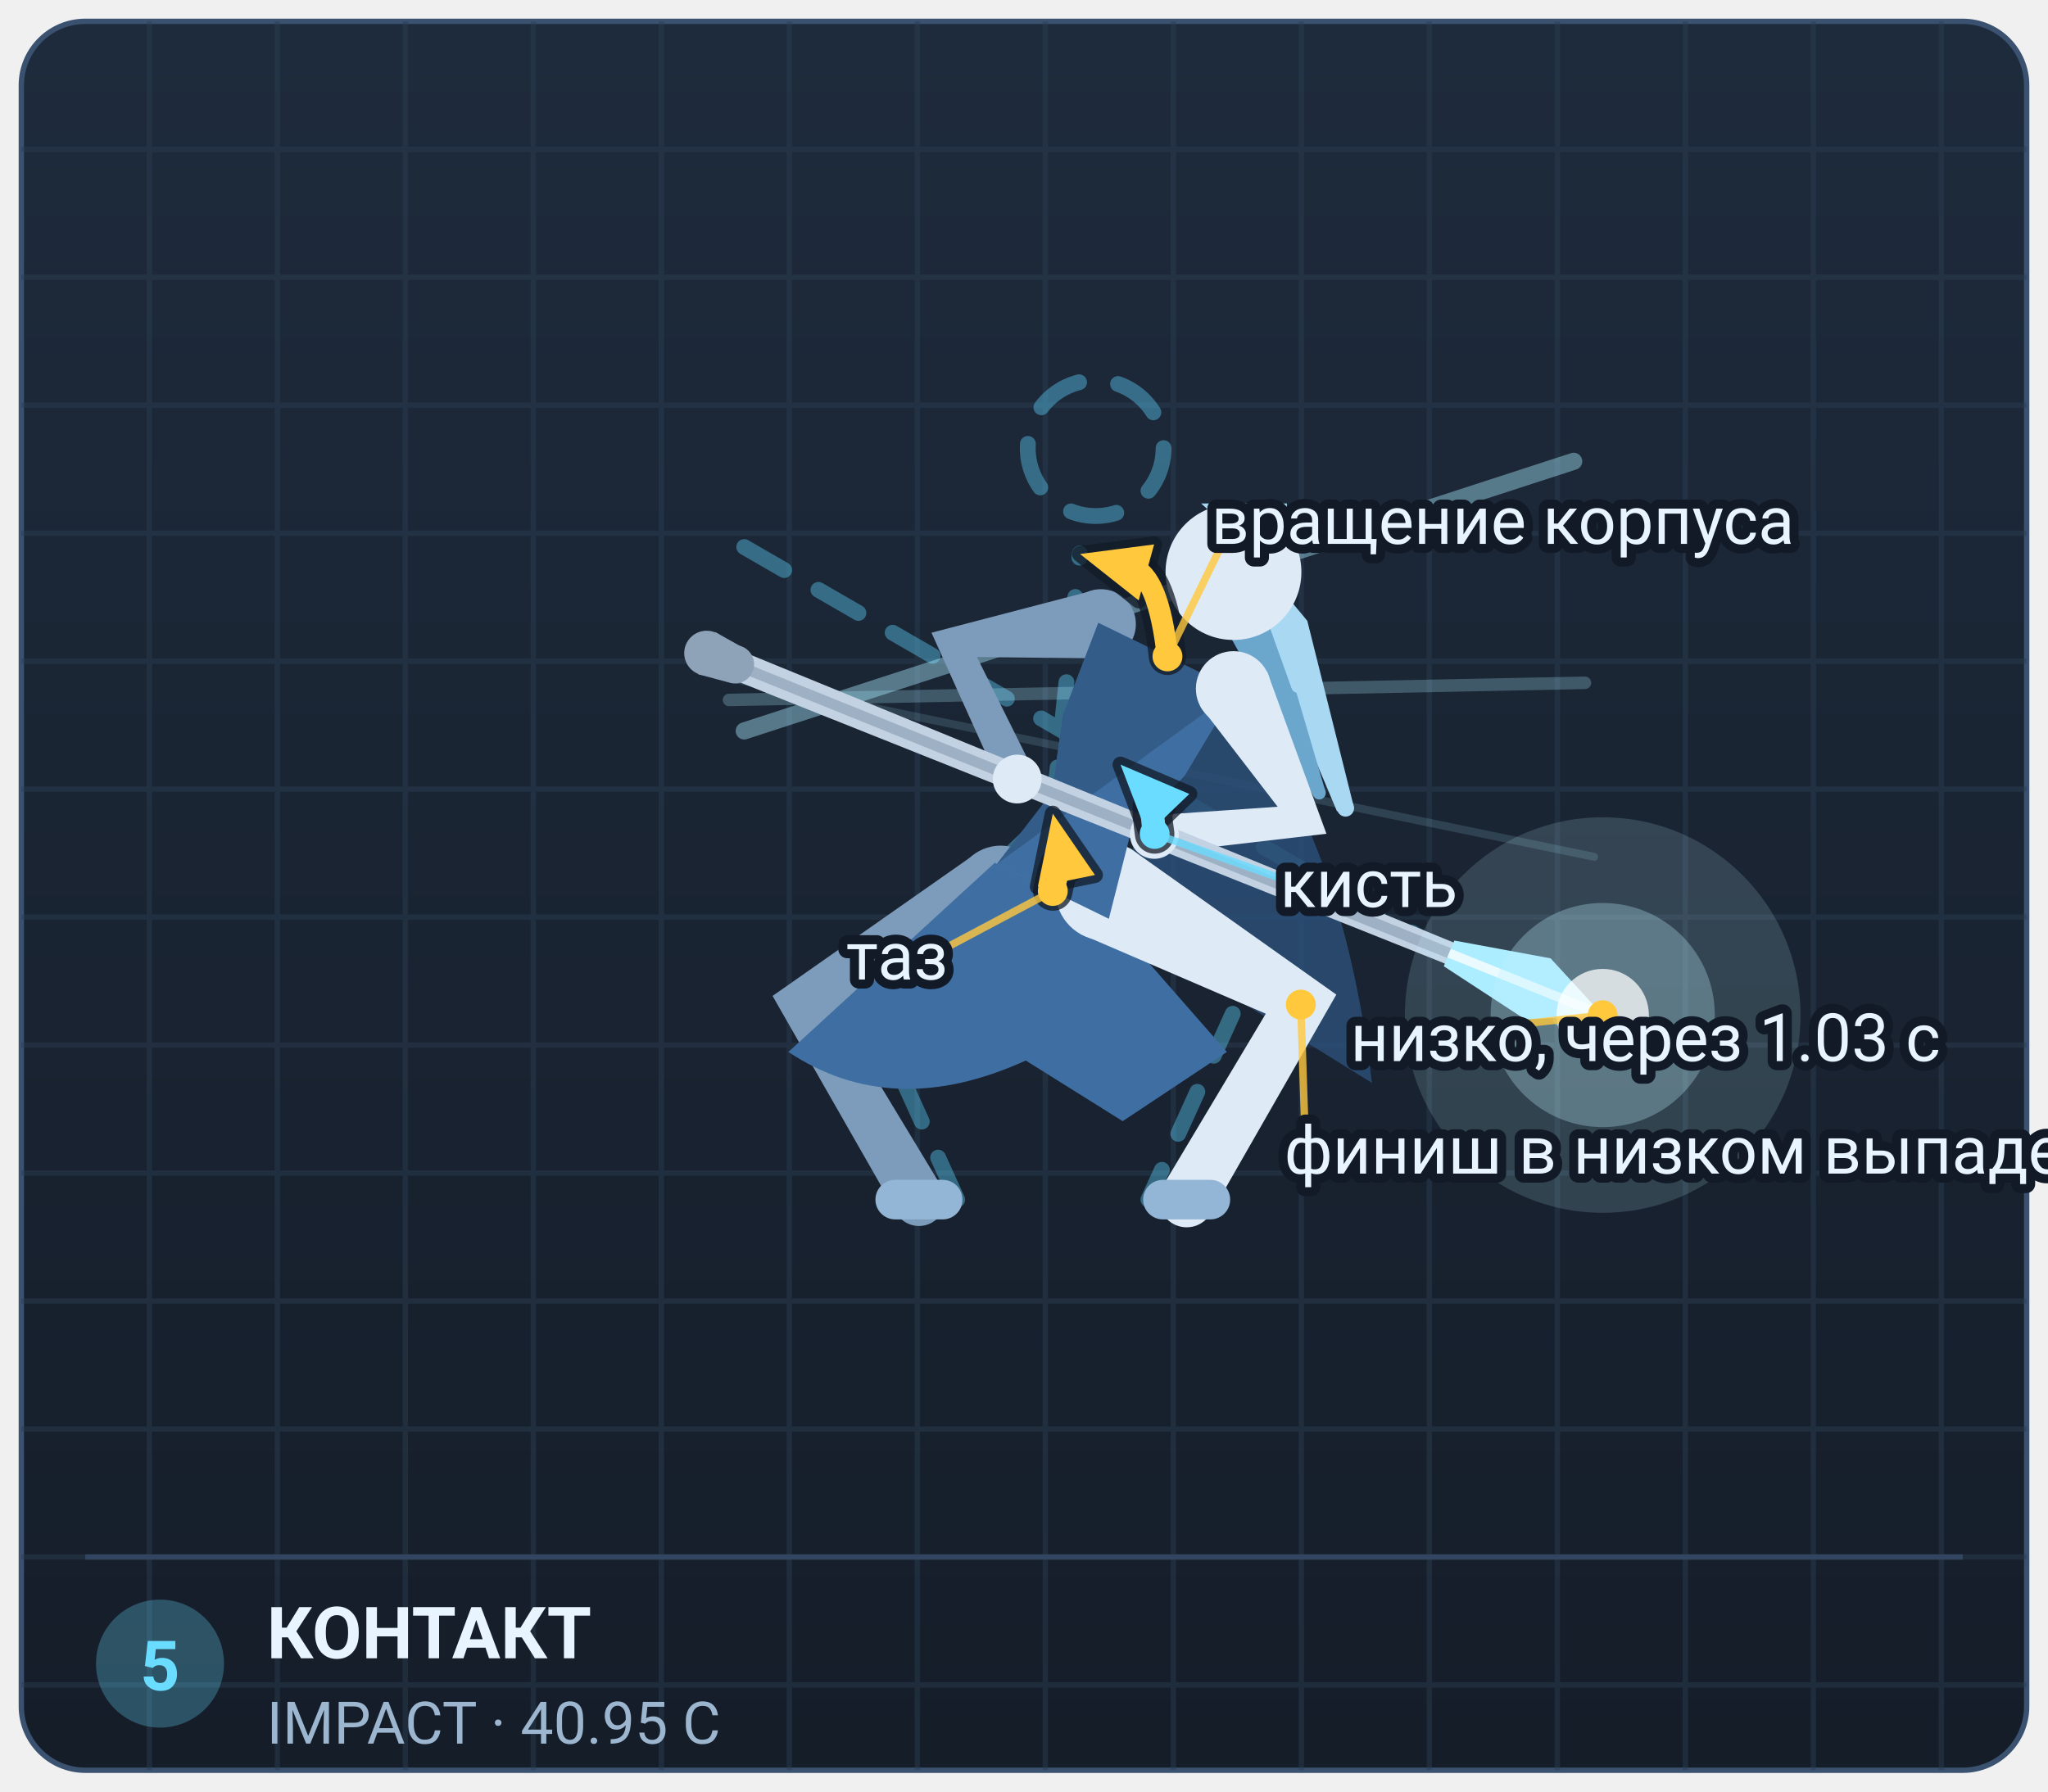
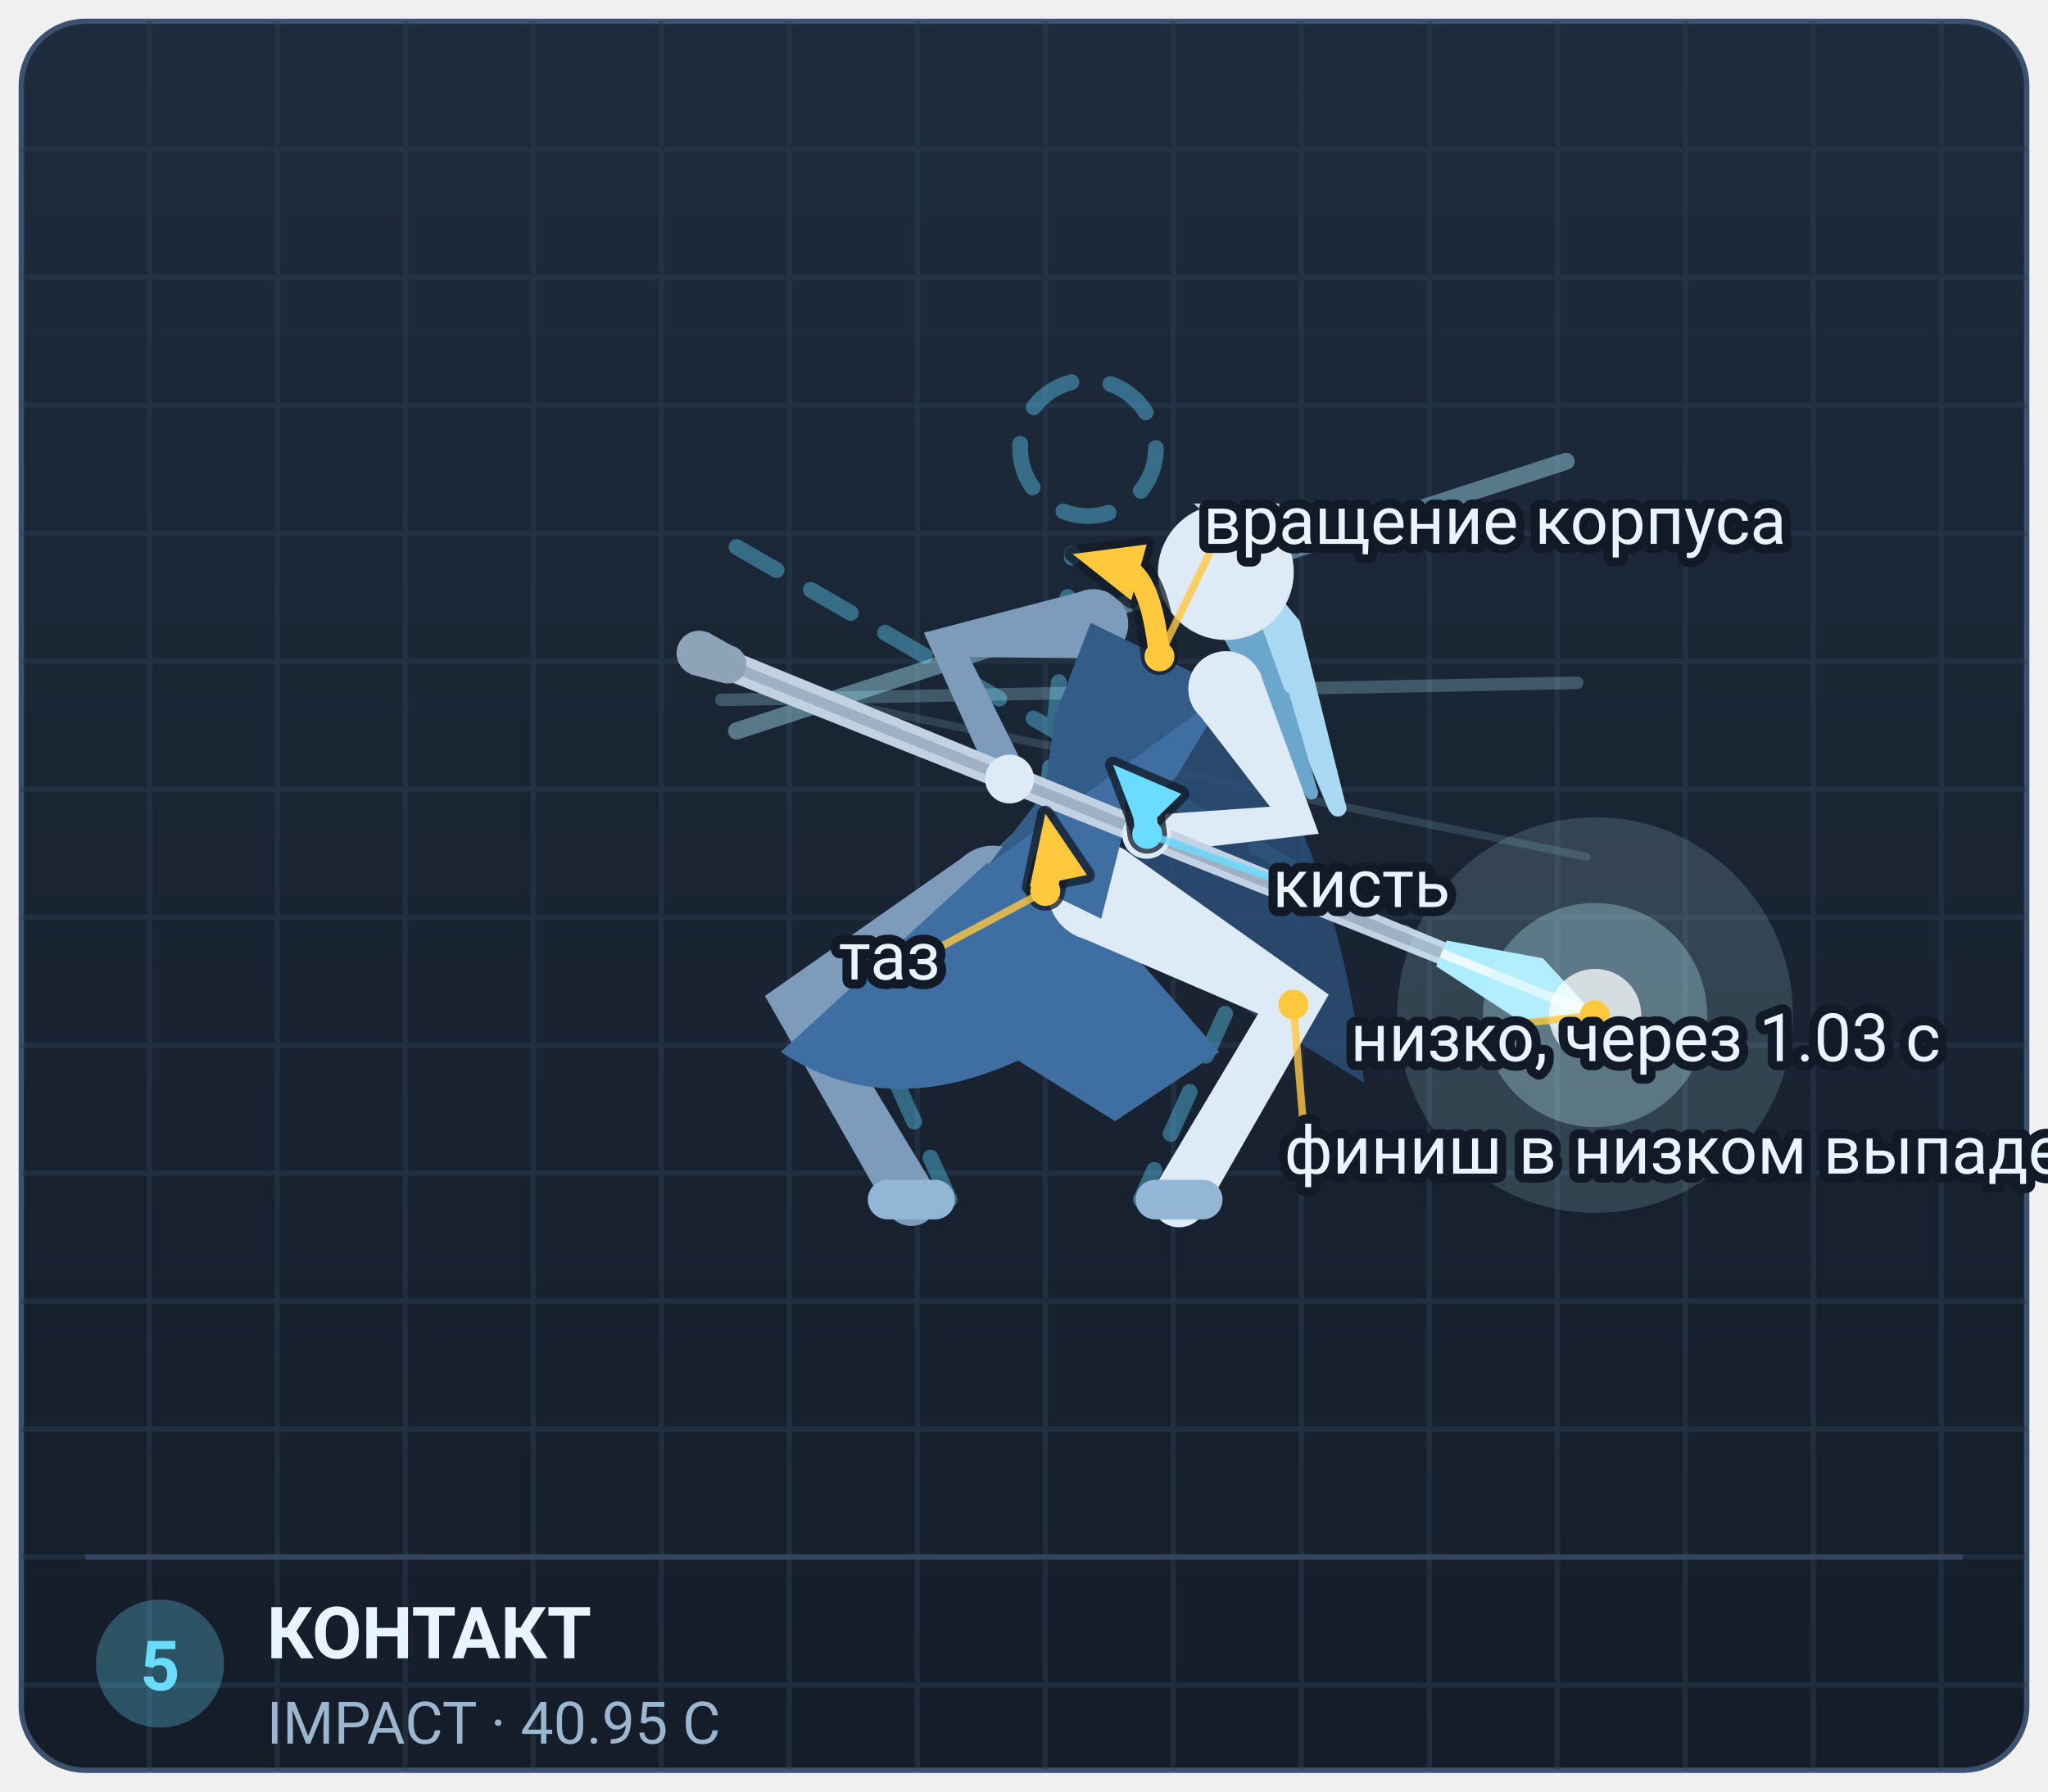
<svg xmlns="http://www.w3.org/2000/svg" viewBox="0 0 384 336" width="100%" preserveAspectRatio="xMidYMid meet" role="img">
  <defs>
-     <linearGradient id="g64832" x1="0" y1="0" x2="0" y2="1">
+     <linearGradient id="g6085" x1="0" y1="0" x2="0" y2="1">
      <stop offset="0" stop-color="#1e2b3c" />
      <stop offset="1" stop-color="#151d29" />
    </linearGradient>
-     <clipPath id="cg64832">
+     <clipPath id="cg6085">
      <rect x="4" y="4" width="376" height="328" rx="12" />
    </clipPath>
  </defs>
-   <rect x="4" y="4" width="376" height="328" rx="12" fill="url(#g64832)" stroke="#3a5170" />
-   <g clip-path="url(#cg64832)" stroke="#2b3d52" stroke-width="1" opacity="0.45">
+   <rect x="4" y="4" width="376" height="328" rx="12" fill="url(#g6085)" stroke="#3a5170" />
+   <g clip-path="url(#cg6085)" stroke="#2b3d52" stroke-width="1" opacity="0.45">
    <line x1="28" y1="4" x2="28" y2="332" />
    <line x1="52" y1="4" x2="52" y2="332" />
    <line x1="76" y1="4" x2="76" y2="332" />
    <line x1="100" y1="4" x2="100" y2="332" />
    <line x1="124" y1="4" x2="124" y2="332" />
    <line x1="148" y1="4" x2="148" y2="332" />
    <line x1="172" y1="4" x2="172" y2="332" />
    <line x1="196" y1="4" x2="196" y2="332" />
    <line x1="220" y1="4" x2="220" y2="332" />
    <line x1="244" y1="4" x2="244" y2="332" />
    <line x1="268" y1="4" x2="268" y2="332" />
    <line x1="292" y1="4" x2="292" y2="332" />
    <line x1="316" y1="4" x2="316" y2="332" />
    <line x1="340" y1="4" x2="340" y2="332" />
    <line x1="364" y1="4" x2="364" y2="332" />
    <line x1="4" y1="28" x2="380" y2="28" />
    <line x1="4" y1="52" x2="380" y2="52" />
    <line x1="4" y1="76" x2="380" y2="76" />
    <line x1="4" y1="100" x2="380" y2="100" />
    <line x1="4" y1="124" x2="380" y2="124" />
    <line x1="4" y1="148" x2="380" y2="148" />
    <line x1="4" y1="172" x2="380" y2="172" />
    <line x1="4" y1="196" x2="380" y2="196" />
    <line x1="4" y1="220" x2="380" y2="220" />
    <line x1="4" y1="244" x2="380" y2="244" />
    <line x1="4" y1="268" x2="380" y2="268" />
    <line x1="4" y1="292" x2="380" y2="292" />
    <line x1="4" y1="316" x2="380" y2="316" />
  </g>
-   <g transform="translate(197.40,224.98) scale(1.2363)">
+   <g transform="translate(195.97,224.98) scale(1.2363)">
    <g opacity="0.40" fill="none" stroke="#5fd4ff" stroke-width="2.4" stroke-dasharray="7 6" stroke-linecap="round" stroke-linejoin="round">
      <polyline points="-14.5,-0.0 -28.7,-31.3 0.0,-58.6 28.7,-31.3 14.5,-0.0" />
      <polyline points="0.0,-58.6 4.1,-98.0" />
      <polyline points="-46.8,-99.0 80.1,-25.7" />
      <circle cx="6.5" cy="-114.0" r="10.3" />
    </g>
    <line x1="79.0" y1="-112.0" x2="-46.8" y2="-71.1" stroke="#a9ecff" stroke-width="2.6" opacity="0.42" stroke-linecap="round" />
    <line x1="80.7" y1="-78.4" x2="-49.1" y2="-75.8" stroke="#a9ecff" stroke-width="1.9" opacity="0.26" stroke-linecap="round" />
    <line x1="82.1" y1="-52.0" x2="-50.9" y2="-79.5" stroke="#a9ecff" stroke-width="1.2" opacity="0.15" stroke-linecap="round" />
    <path d="M 25.0 -78.6 Q 43.7 -57.5 48.4 -17.7 L 7.1 -43.3 Z" fill="#2a4d75" opacity="0.85" />
    <polygon points="-23.7,2.0 -42.5,-30.9 -11.4,-52.7 -4.5,-40.8 -32.8,-28.3 -16.9,-2.0" fill="#7d9cbb" opacity="1.00" />
    <circle cx="-20.3" cy="-0.0" r="4.0" fill="#7d9cbb" />
    <circle cx="-7.9" cy="-46.8" r="6.9" fill="#7d9cbb" />
    <polygon points="8.0,-82.1 -11.5,-82.3 -2.9,-65.0 -7.9,-62.7 -18.4,-86.0 6.5,-92.5" fill="#7d9cbb" opacity="1.00" />
    <circle cx="7.3" cy="-87.3" r="5.3" fill="#7d9cbb" />
    <circle cx="-5.4" cy="-63.8" r="2.8" fill="#7d9cbb" />
    <path d="M -8.8 -51.1 L -40.1 -22.4 Q -24.3 -11.9 -4.1 -21.1 Q -4.1 -21.1 10.6 -11.9 Q 10.6 -11.9 26.4 -22.4 L 8.8 -42.5 Z" fill="#3f6fa2" />
    <polygon points="16.7,-2.1 32.3,-28.2 4.2,-40.3 11.7,-53.3 43.0,-31.1 24.0,2.1" fill="#dfeaf7" opacity="1.00" />
    <circle cx="20.3" cy="-0.0" r="4.2" fill="#dfeaf7" />
    <circle cx="7.9" cy="-46.8" r="7.5" fill="#dfeaf7" />
    <polygon points="27.8,-77.3 20.0,-64.3 11.9,-56.0 8.5,-42.6 -8.5,-50.9 -0.1,-61.8 1.5,-73.4 6.9,-87.5" fill="#3f6fa2" />
    <polygon points="-8.5,-50.9 -0.1,-61.8 1.5,-73.4 6.9,-87.5 27.8,-77.3" fill="#2a4d75" opacity="0.55" />
    <polygon points="27.9,-100.7 38.6,-87.8 45.6,-59.8 43.1,-58.9 32.3,-84.5 21.1,-94.1" fill="#a8d8f2" opacity="1.00" />
    <circle cx="24.5" cy="-97.4" r="4.8" fill="#a8d8f2" />
    <circle cx="44.4" cy="-59.4" r="1.3" fill="#a8d8f2" />
    <polygon points="27.8,-99.0 35.8,-80.8 41.3,-62.1 39.4,-61.4 30.7,-78.6 21.2,-95.7" fill="#6ba7cd" opacity="1.00" />
    <circle cx="24.5" cy="-97.4" r="3.7" fill="#6ba7cd" />
    <circle cx="40.4" cy="-61.7" r="1.0" fill="#6ba7cd" />
    <polygon points="24.3,-100.5 33.4,-99.1 37.9,-78.1 36.2,-77.6 29.4,-96.6 24.7,-94.2" fill="#a8d8f2" opacity="1.00" />
    <circle cx="24.5" cy="-97.4" r="3.2" fill="#a8d8f2" />
    <circle cx="37.1" cy="-77.8" r="0.9" fill="#a8d8f2" />
    <polygon points="35.5,-105.6 35.5,-91.9 33.8,-95.3 22.5,-105.6" fill="#a8d8f2" />
    <circle cx="27.4" cy="-95.2" r="10.3" fill="#dfeaf7" />
    <polygon points="32.5,-80.1 41.5,-55.5 15.7,-52.5 15.2,-58.3 34.1,-59.6 22.4,-74.8" fill="#dfeaf7" opacity="1.00" />
    <circle cx="27.4" cy="-77.5" r="5.7" fill="#dfeaf7" />
    <circle cx="15.4" cy="-55.4" r="2.9" fill="#dfeaf7" />
    <polygon points="-51.6,-85.0 60.8,-39.0 59.5,-35.8 -53.3,-80.8" fill="#c3d2e2" opacity="1.00" />
    <circle cx="-52.5" cy="-82.9" r="2.2" fill="#c3d2e2" />
    <circle cx="60.1" cy="-37.4" r="1.7" fill="#c3d2e2" />
    <line x1="-52.5" y1="-82.9" x2="60.1" y2="-37.4" stroke="#8fa3b8" stroke-width="1.6" opacity="0.7" />
    <polygon points="-51.2,-86.1 -47.1,-83.8 -49.3,-78.5 -53.8,-79.7" fill="#8fa3b8" opacity="1.00" />
    <circle cx="-52.5" cy="-82.9" r="3.4" fill="#8fa3b8" />
    <circle cx="-48.2" cy="-81.2" r="2.9" fill="#8fa3b8" />
    <polygon points="83.4,-28.0 75.5,-36.6 60.9,-39.3 59.3,-35.4 71.7,-27.3" fill="#a9ecff" />
    <line x1="60.1" y1="-37.4" x2="83.4" y2="-28.0" stroke="#ffffff" stroke-width="1.4" opacity="0.85" />
    <circle cx="-5.4" cy="-63.8" r="3.7" fill="#dfeaf7" />
    <circle cx="15.4" cy="-55.4" r="3.7" fill="#dfeaf7" />
    <rect x="-26.9" y="-3.0" width="13.2" height="6" rx="3" fill="#93b6d6" />
    <rect x="13.7" y="-3.0" width="13.2" height="6" rx="3" fill="#93b6d6" />
    <circle cx="83.4" cy="-28.0" r="30" fill="#bff2ff" opacity="0.16" />
    <circle cx="83.4" cy="-28.0" r="17" fill="#bff2ff" opacity="0.30" />
    <circle cx="83.4" cy="-28.0" r="7" fill="#ffffff" opacity="0.75" />
  </g>
-   <path d="M 216.5 156.4 Q 215.4 148.9 217.0 150.6" fill="none" stroke="#111a26" stroke-width="7.4" stroke-linecap="round" opacity="0.75" />
-   <polygon points="210.1,143.4 223.0,148.9 215.1,156.5" fill="none" stroke="#111a26" stroke-width="3" stroke-linejoin="round" opacity="0.75" />
-   <path d="M 216.5 156.4 Q 215.4 148.9 217.0 150.6" fill="none" stroke="#69dcff" stroke-width="4.4" stroke-linecap="round" />
-   <polygon points="210.1,143.4 223.0,148.9 215.1,156.5" fill="#69dcff" />
-   <path d="M 197.4 167.1 Q 198.9 159.9 199.4 162.4" fill="none" stroke="#111a26" stroke-width="7.4" stroke-linecap="round" opacity="0.75" />
-   <polygon points="197.4,152.6 205.3,164.1 194.6,166.3" fill="none" stroke="#111a26" stroke-width="3" stroke-linejoin="round" opacity="0.75" />
-   <path d="M 197.4 167.1 Q 198.9 159.9 199.4 162.4" fill="none" stroke="#ffc83d" stroke-width="4.4" stroke-linecap="round" />
-   <polygon points="197.4,152.6 205.3,164.1 194.6,166.3" fill="#ffc83d" />
-   <path d="M 218.9 123.1 Q 217.2 107.9 212.2 106.5" fill="none" stroke="#111a26" stroke-width="7.0" stroke-linecap="round" opacity="0.75" />
-   <polygon points="202.5,103.9 216.4,102.1 213.5,112.6" fill="none" stroke="#111a26" stroke-width="3" stroke-linejoin="round" opacity="0.75" />
-   <path d="M 218.9 123.1 Q 217.2 107.9 212.2 106.5" fill="none" stroke="#ffc83d" stroke-width="4.0" stroke-linecap="round" />
-   <polygon points="202.5,103.9 216.4,102.1 213.5,112.6" fill="#ffc83d" />
-   <line x1="300.5" y1="190.4" x2="257.2" y2="195.0" stroke="#ffc83d" stroke-width="1.4" opacity="0.8" />
-   <circle cx="300.5" cy="190.4" r="2.8" fill="#ffc83d" />
+   <path d="M 215.1 156.4 Q 214.0 148.9 215.6 150.6" fill="none" stroke="#111a26" stroke-width="7.4" stroke-linecap="round" opacity="0.75" />
+   <polygon points="208.7,143.4 221.5,148.9 213.7,156.5" fill="none" stroke="#111a26" stroke-width="3" stroke-linejoin="round" opacity="0.75" />
+   <path d="M 215.1 156.4 Q 214.0 148.9 215.6 150.6" fill="none" stroke="#69dcff" stroke-width="4.4" stroke-linecap="round" />
+   <polygon points="208.7,143.4 221.5,148.9 213.7,156.5" fill="#69dcff" />
+   <path d="M 196.0 167.1 Q 197.4 159.9 197.9 162.4" fill="none" stroke="#111a26" stroke-width="7.4" stroke-linecap="round" opacity="0.75" />
+   <polygon points="196.0,152.6 203.8,164.1 193.1,166.3" fill="none" stroke="#111a26" stroke-width="3" stroke-linejoin="round" opacity="0.75" />
+   <path d="M 196.0 167.1 Q 197.4 159.9 197.9 162.4" fill="none" stroke="#ffc83d" stroke-width="4.4" stroke-linecap="round" />
+   <polygon points="196.0,152.6 203.8,164.1 193.1,166.3" fill="#ffc83d" />
+   <path d="M 217.4 123.1 Q 215.8 107.9 210.7 106.5" fill="none" stroke="#111a26" stroke-width="7.0" stroke-linecap="round" opacity="0.75" />
+   <polygon points="201.1,103.9 215.0,102.1 212.1,112.6" fill="none" stroke="#111a26" stroke-width="3" stroke-linejoin="round" opacity="0.75" />
+   <path d="M 217.4 123.1 Q 215.8 107.9 210.7 106.5" fill="none" stroke="#ffc83d" stroke-width="4.0" stroke-linecap="round" />
+   <polygon points="201.1,103.9 215.0,102.1 212.1,112.6" fill="#ffc83d" />
+   <line x1="299.0" y1="190.4" x2="257.2" y2="195.0" stroke="#ffc83d" stroke-width="1.4" opacity="0.8" />
+   <circle cx="299.0" cy="190.4" r="2.8" fill="#ffc83d" />
  <text x="253.2" y="199.0" fill="#e8f4ff" font-size="12.5" text-anchor="start" font-family="Segoe UI, Roboto, sans-serif" paint-order="stroke" stroke="#111a26" stroke-width="3.4" stroke-linejoin="round">низко, через 1.03 с</text>
-   <line x1="243.9" y1="188.4" x2="244.8" y2="216.1" stroke="#ffc83d" stroke-width="1.4" opacity="0.8" />
-   <circle cx="243.9" cy="188.4" r="2.8" fill="#ffc83d" />
+   <line x1="242.5" y1="188.4" x2="244.8" y2="216.1" stroke="#ffc83d" stroke-width="1.4" opacity="0.8" />
+   <circle cx="242.5" cy="188.4" r="2.8" fill="#ffc83d" />
  <text x="240.8" y="220.1" fill="#e8f4ff" font-size="12.5" text-anchor="start" font-family="Segoe UI, Roboto, sans-serif" paint-order="stroke" stroke="#111a26" stroke-width="3.4" stroke-linejoin="round">финиш в низком выпаде</text>
-   <line x1="197.4" y1="167.1" x2="173.7" y2="179.7" stroke="#ffc83d" stroke-width="1.4" opacity="0.8" />
-   <circle cx="197.4" cy="167.1" r="2.8" fill="#ffc83d" />
-   <text x="177.7" y="183.7" fill="#e8f4ff" font-size="12.5" text-anchor="end" font-family="Segoe UI, Roboto, sans-serif" paint-order="stroke" stroke="#111a26" stroke-width="3.4" stroke-linejoin="round">таз</text>
-   <line x1="218.9" y1="123.1" x2="231.1" y2="98.0" stroke="#ffc83d" stroke-width="1.4" opacity="0.8" />
-   <circle cx="218.9" cy="123.1" r="2.8" fill="#ffc83d" />
-   <text x="227.1" y="102.0" fill="#e8f4ff" font-size="12.5" text-anchor="start" font-family="Segoe UI, Roboto, sans-serif" paint-order="stroke" stroke="#111a26" stroke-width="3.4" stroke-linejoin="round">вращение корпуса</text>
-   <line x1="216.5" y1="156.4" x2="244.0" y2="166.1" stroke="#69dcff" stroke-width="1.4" opacity="0.8" />
-   <circle cx="216.5" cy="156.4" r="2.8" fill="#69dcff" />
-   <text x="240.0" y="170.1" fill="#e8f4ff" font-size="12.5" text-anchor="start" font-family="Segoe UI, Roboto, sans-serif" paint-order="stroke" stroke="#111a26" stroke-width="3.4" stroke-linejoin="round">кисть</text>
+   <line x1="196.0" y1="167.1" x2="172.3" y2="179.7" stroke="#ffc83d" stroke-width="1.4" opacity="0.8" />
+   <circle cx="196.0" cy="167.1" r="2.8" fill="#ffc83d" />
+   <text x="176.3" y="183.7" fill="#e8f4ff" font-size="12.5" text-anchor="end" font-family="Segoe UI, Roboto, sans-serif" paint-order="stroke" stroke="#111a26" stroke-width="3.4" stroke-linejoin="round">таз</text>
+   <line x1="217.4" y1="123.1" x2="229.6" y2="98.0" stroke="#ffc83d" stroke-width="1.4" opacity="0.8" />
+   <circle cx="217.4" cy="123.1" r="2.8" fill="#ffc83d" />
+   <text x="225.6" y="102.0" fill="#e8f4ff" font-size="12.5" text-anchor="start" font-family="Segoe UI, Roboto, sans-serif" paint-order="stroke" stroke="#111a26" stroke-width="3.4" stroke-linejoin="round">вращение корпуса</text>
+   <line x1="215.1" y1="156.4" x2="242.6" y2="166.1" stroke="#69dcff" stroke-width="1.4" opacity="0.8" />
+   <circle cx="215.1" cy="156.4" r="2.8" fill="#69dcff" />
+   <text x="238.6" y="170.1" fill="#e8f4ff" font-size="12.5" text-anchor="start" font-family="Segoe UI, Roboto, sans-serif" paint-order="stroke" stroke="#111a26" stroke-width="3.4" stroke-linejoin="round">кисть</text>
  <line x1="16" y1="292" x2="368" y2="292" stroke="#3a5170" opacity="0.7" />
  <circle cx="30" cy="312" r="12" fill="#69dcff" opacity="0.28" />
  <text x="30" y="317" fill="#69dcff" font-size="13" font-weight="700" text-anchor="middle" font-family="Segoe UI, Roboto, sans-serif">5</text>
  <text x="50" y="311" fill="#e8f4ff" font-size="13.5" font-weight="700" font-family="Segoe UI, Roboto, sans-serif">КОНТАКТ</text>
  <text x="50" y="327" fill="#9db6cf" font-size="11" font-family="Segoe UI, Roboto, sans-serif">IMPACT · 40.95 С</text>
</svg>
